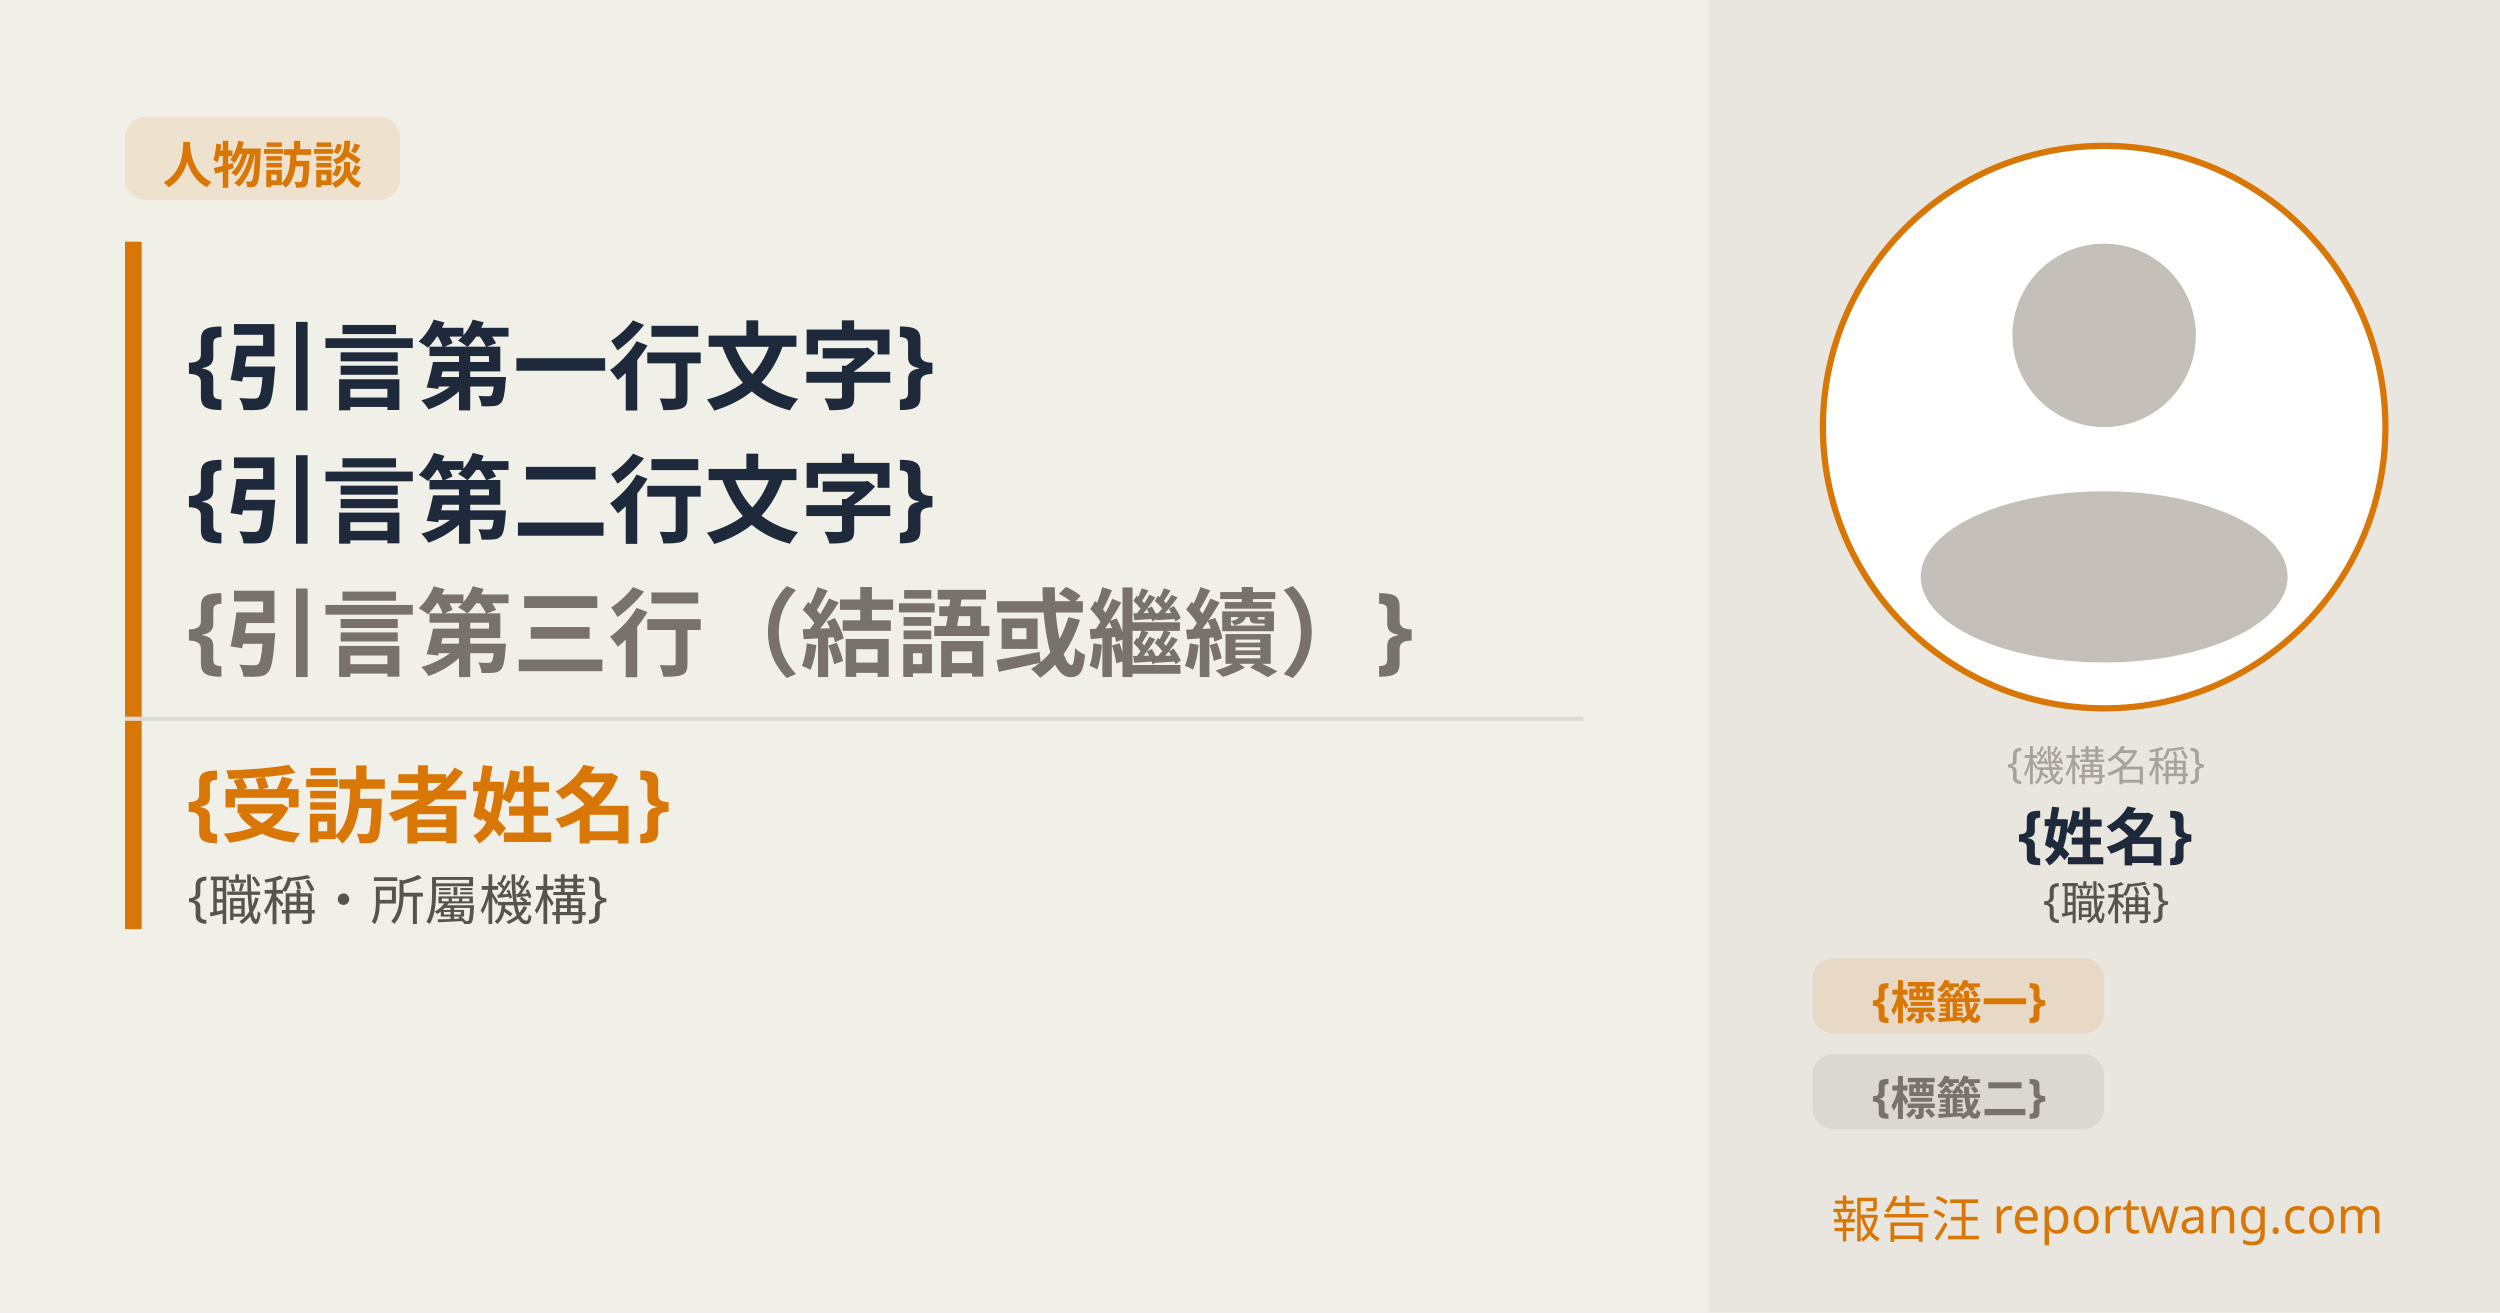
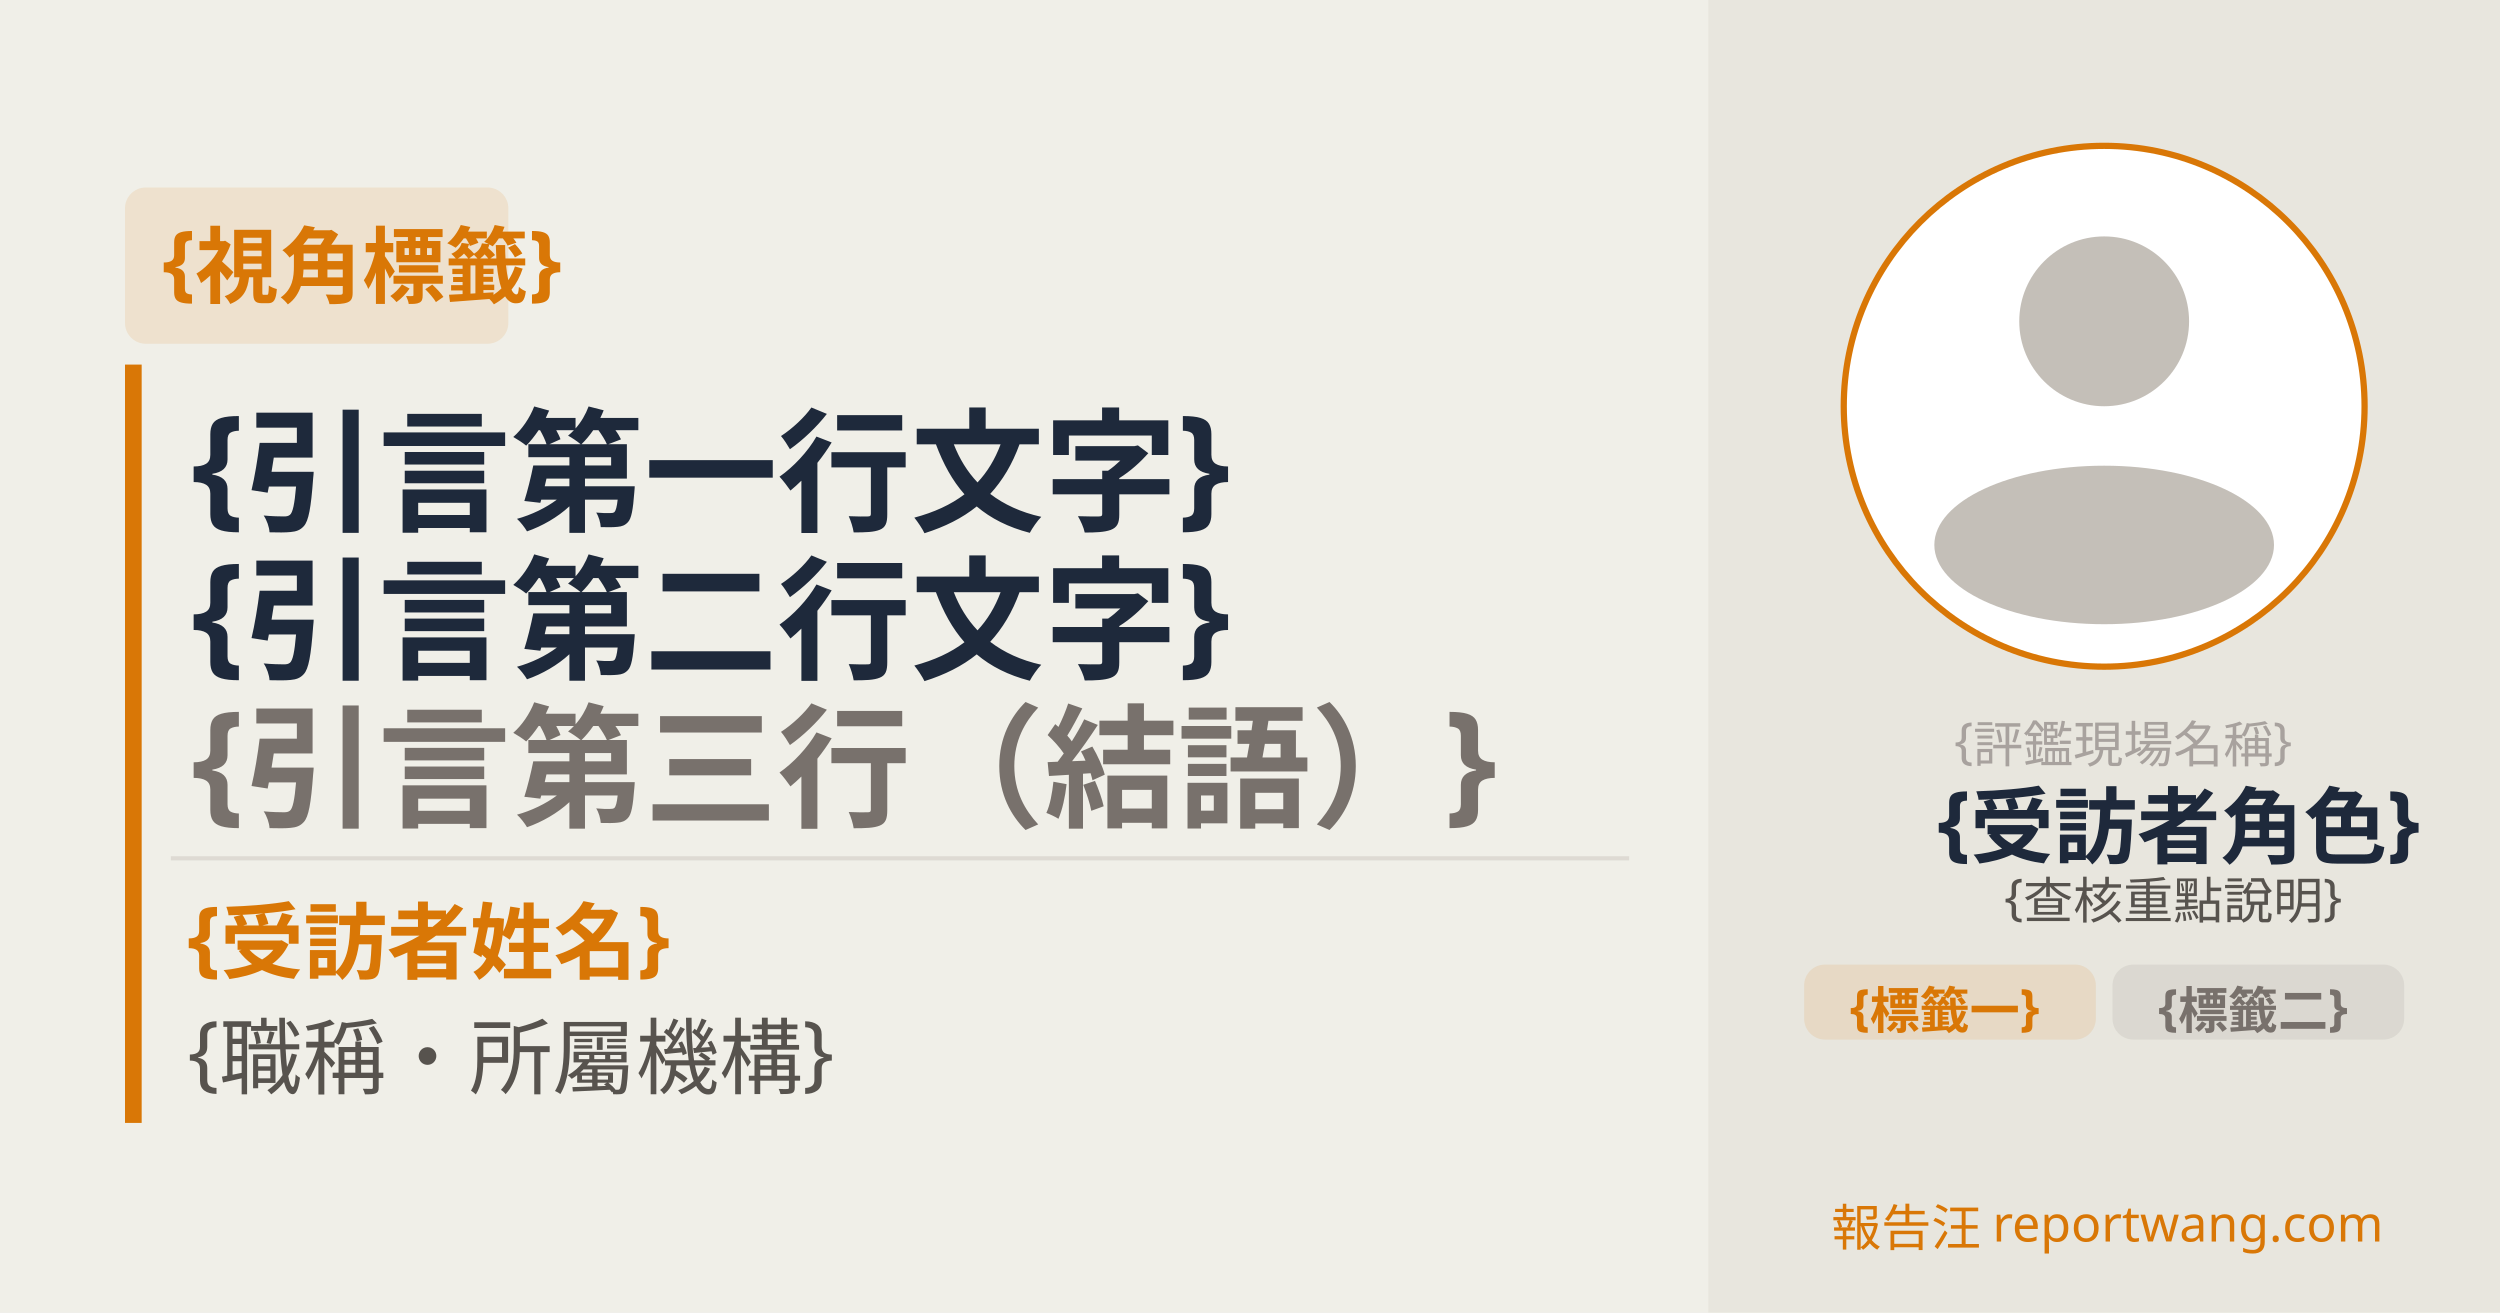
- <svg xmlns="http://www.w3.org/2000/svg" width="1200" height="630" viewBox="0 0 1200 630" fill="none">
+ <svg xmlns="http://www.w3.org/2000/svg" width="1200" height="630" viewBox="0 0 1200 630" fill="none" font-family="'Noto Sans TC', sans-serif">
+   <rect width="1200" height="630" fill="#f0efe8" />
  <g clip-path="url(#clip0_1_99)">
    <path d="M1200 0H0V630H1200V0Z" fill="#F0EFE8" />
    <path d="M1200 0H820V630H1200V0Z" fill="#E8E6DE" />
-     <path opacity="0.12" d="M182 56H70C64.477 56 60 60.477 60 66V86C60 91.523 64.477 96 70 96H182C187.523 96 192 91.523 192 86V66C192 60.477 187.523 56 182 56Z" fill="#D97706" />
-     <text fill="#D97706" style="white-space: pre" xml:space="preserve" font-family="Noto Sans TC" font-size="24" font-weight="bold" letter-spacing="0em">
-       <tspan x="78" y="87.964">人物訪談</tspan>
+     <path opacity="0.12" d="M234 90H70C64.477 90 60 94.477 60 100V155C60 160.523 64.477 165 70 165H234C239.523 165 244 160.523 244 155V100C244 94.477 239.523 90 234 90Z" fill="#D97706" />
+     <text fill="#D97706" style="white-space: pre" xml:space="preserve" font-size="40" font-weight="bold" letter-spacing="0em">
+       <tspan x="78" y="139.44">{視角標籤}</tspan>
    </text>
-     <path d="M68 116H60V446H68V116Z" fill="#D97706" />
-     <text fill="#1E293B" style="white-space: pre" xml:space="preserve" font-family="Noto Sans TC" font-size="46" font-weight="bold" letter-spacing="0em">
-       <tspan x="90" y="189.556">{引言第一行文字}</tspan>
+     <path d="M68 175H60V539H68V175Z" fill="#D97706" />
+     <text fill="#1E293B" style="white-space: pre" xml:space="preserve" font-size="64" font-weight="bold" letter-spacing="0em">
+       <tspan x="92" y="245.404">{引言第一行文字}</tspan>
    </text>
-     <text fill="#1E293B" style="white-space: pre" xml:space="preserve" font-family="Noto Sans TC" font-size="46" font-weight="bold" letter-spacing="0em">
-       <tspan x="90" y="253.556">{引言第二行文字}</tspan>
+     <text fill="#1E293B" style="white-space: pre" xml:space="preserve" font-size="64" font-weight="bold" letter-spacing="0em">
+       <tspan x="92" y="316.404">{引言第二行文字}</tspan>
    </text>
-     <text fill="#78716C" style="white-space: pre" xml:space="preserve" font-family="Noto Sans TC" font-size="46" font-weight="bold" letter-spacing="0em">
-       <tspan x="90" y="317.556">{引言第三行（結語或繼續）}</tspan>
+     <text fill="#78716C" style="white-space: pre" xml:space="preserve" font-size="64" font-weight="bold" letter-spacing="0em">
+       <tspan x="92" y="387.404">{引言第三行（結語）}</tspan>
    </text>
-     <path d="M60 345H760" stroke="#DEDAD3" stroke-width="2" />
-     <text fill="#D97706" style="white-space: pre" xml:space="preserve" font-family="Noto Sans TC" font-size="40" font-weight="bold" letter-spacing="0em">
-       <tspan x="90" y="398.44">{受訪者姓名}</tspan>
+     <path d="M82 412H782" stroke="#DEDAD3" stroke-width="2" />
+     <text fill="#D97706" style="white-space: pre" xml:space="preserve" font-size="40" font-weight="bold" letter-spacing="0em">
+       <tspan x="90" y="463.88">{受訪者姓名}</tspan>
    </text>
-     <text fill="#57534E" style="white-space: pre" xml:space="preserve" font-family="Noto Sans TC" font-size="26" letter-spacing="0em">
-       <tspan x="90" y="439.336">{職稱・所屬機構}</tspan>
+     <text fill="#57534E" style="white-space: pre" xml:space="preserve" font-size="40" letter-spacing="0em">
+       <tspan x="90" y="518.776">{職稱・所屬機構}</tspan>
    </text>
-     <path d="M1010 340C1084.56 340 1145 279.558 1145 205C1145 130.442 1084.56 70 1010 70C935.442 70 875 130.442 875 205C875 279.558 935.442 340 1010 340Z" fill="white" stroke="#D97706" stroke-width="3" />
-     <path d="M1010 205C1034.31 205 1054.02 185.291 1054.02 160.978C1054.02 136.666 1034.31 116.957 1010 116.957C985.687 116.957 965.978 136.666 965.978 160.978C965.978 185.291 985.687 205 1010 205Z" fill="#C4BFB8" />
-     <path d="M1010 317.989C1058.63 317.989 1098.04 299.594 1098.04 276.902C1098.04 254.21 1058.63 235.815 1010 235.815C961.375 235.815 921.957 254.21 921.957 276.902C921.957 299.594 961.375 317.989 1010 317.989Z" fill="#C4BFB8" />
-     <text fill="#A8A29E" style="white-space: pre" xml:space="preserve" font-family="Noto Sans TC" font-size="20" letter-spacing="0em">
-       <tspan x="963.242" y="373.22">{機構名稱}</tspan>
+     <path d="M1010 320C1079.04 320 1135 264.035 1135 195C1135 125.965 1079.04 70 1010 70C940.965 70 885 125.965 885 195C885 264.035 940.965 320 1010 320Z" fill="white" stroke="#D97706" stroke-width="3" />
+     <path d="M1010 195C1032.51 195 1050.76 176.751 1050.76 154.239C1050.76 131.728 1032.51 113.479 1010 113.479C987.488 113.479 969.239 131.728 969.239 154.239C969.239 176.751 987.488 195 1010 195Z" fill="#C4BFB8" />
+     <path d="M1010 299.619C1055.03 299.619 1091.52 282.587 1091.52 261.576C1091.52 240.565 1055.03 223.532 1010 223.532C964.977 223.532 928.479 240.565 928.479 261.576C928.479 282.587 964.977 299.619 1010 299.619Z" fill="#C4BFB8" />
+     <text fill="#A8A29E" style="white-space: pre" xml:space="preserve" font-size="24" letter-spacing="0em">
+       <tspan x="938" y="363.964">{評鑑現場名稱}</tspan>
    </text>
-     <text fill="#1E293B" style="white-space: pre" xml:space="preserve" font-family="Noto Sans TC" font-size="30" font-weight="bold" letter-spacing="0em">
-       <tspan x="968.662" y="410.58">{姓名}</tspan>
+     <text fill="#1E293B" style="white-space: pre" xml:space="preserve" font-size="40" font-weight="bold" letter-spacing="0em">
+       <tspan x="930" y="408.44">{受訪者角色}</tspan>
    </text>
-     <text fill="#57534E" style="white-space: pre" xml:space="preserve" font-family="Noto Sans TC" font-size="22" letter-spacing="0em">
-       <tspan x="980.566" y="439.592">{職稱}</tspan>
+     <text fill="#57534E" style="white-space: pre" xml:space="preserve" font-size="24" letter-spacing="0em">
+       <tspan x="962" y="438.964">{查核重點說明}</tspan>
    </text>
-     <path opacity="0.12" d="M1000 460H880C874.477 460 870 464.477 870 470V486C870 491.523 874.477 496 880 496H1000C1005.52 496 1010 491.523 1010 486V470C1010 464.477 1005.52 460 1000 460Z" fill="#D97706" />
-     <text fill="#D97706" style="white-space: pre" xml:space="preserve" font-family="Noto Sans TC" font-size="22" font-weight="bold" letter-spacing="0em">
-       <tspan x="898.686" y="487.592">{標籤一}</tspan>
+     <path opacity="0.12" d="M996 463H876C870.477 463 866 467.477 866 473V489C866 494.523 870.477 499 876 499H996C1001.52 499 1006 494.523 1006 489V473C1006 467.477 1001.52 463 996 463Z" fill="#D97706" />
+     <text fill="#D97706" style="white-space: pre" xml:space="preserve" font-size="24" font-weight="bold" letter-spacing="0em">
+       <tspan x="888" y="491.964">{標籤一}</tspan>
    </text>
-     <path opacity="0.12" d="M1000 506H880C874.477 506 870 510.477 870 516V532C870 537.523 874.477 542 880 542H1000C1005.52 542 1010 537.523 1010 532V516C1010 510.477 1005.52 506 1000 506Z" fill="#78716C" />
-     <text fill="#78716C" style="white-space: pre" xml:space="preserve" font-family="Noto Sans TC" font-size="22" font-weight="bold" letter-spacing="0em">
-       <tspan x="898.686" y="533.592">{標籤二}</tspan>
+     <path opacity="0.12" d="M1144 463H1024C1018.48 463 1014 467.477 1014 473V489C1014 494.523 1018.48 499 1024 499H1144C1149.52 499 1154 494.523 1154 489V473C1154 467.477 1149.52 463 1144 463Z" fill="#78716C" />
+     <text fill="#78716C" style="white-space: pre" xml:space="preserve" font-size="24" font-weight="bold" letter-spacing="0em">
+       <tspan x="1036" y="491.964">{標籤二}</tspan>
    </text>
-     <text fill="#D97706" style="white-space: pre" xml:space="preserve" font-family="Noto Sans TC" font-size="24" letter-spacing="0em">
-       <tspan x="879.008" y="593.964">報告汪 reportwang.com</tspan>
+     <text fill="#D97706" style="white-space: pre" xml:space="preserve" font-size="24" letter-spacing="0em">
+       <tspan x="879.008" y="597.928">報告汪 reportwang.com</tspan>
    </text>
  </g>
  <defs>
    <clipPath id="clip0_1_99">
      <rect width="1200" height="630" fill="white" />
    </clipPath>
  </defs>
</svg>
